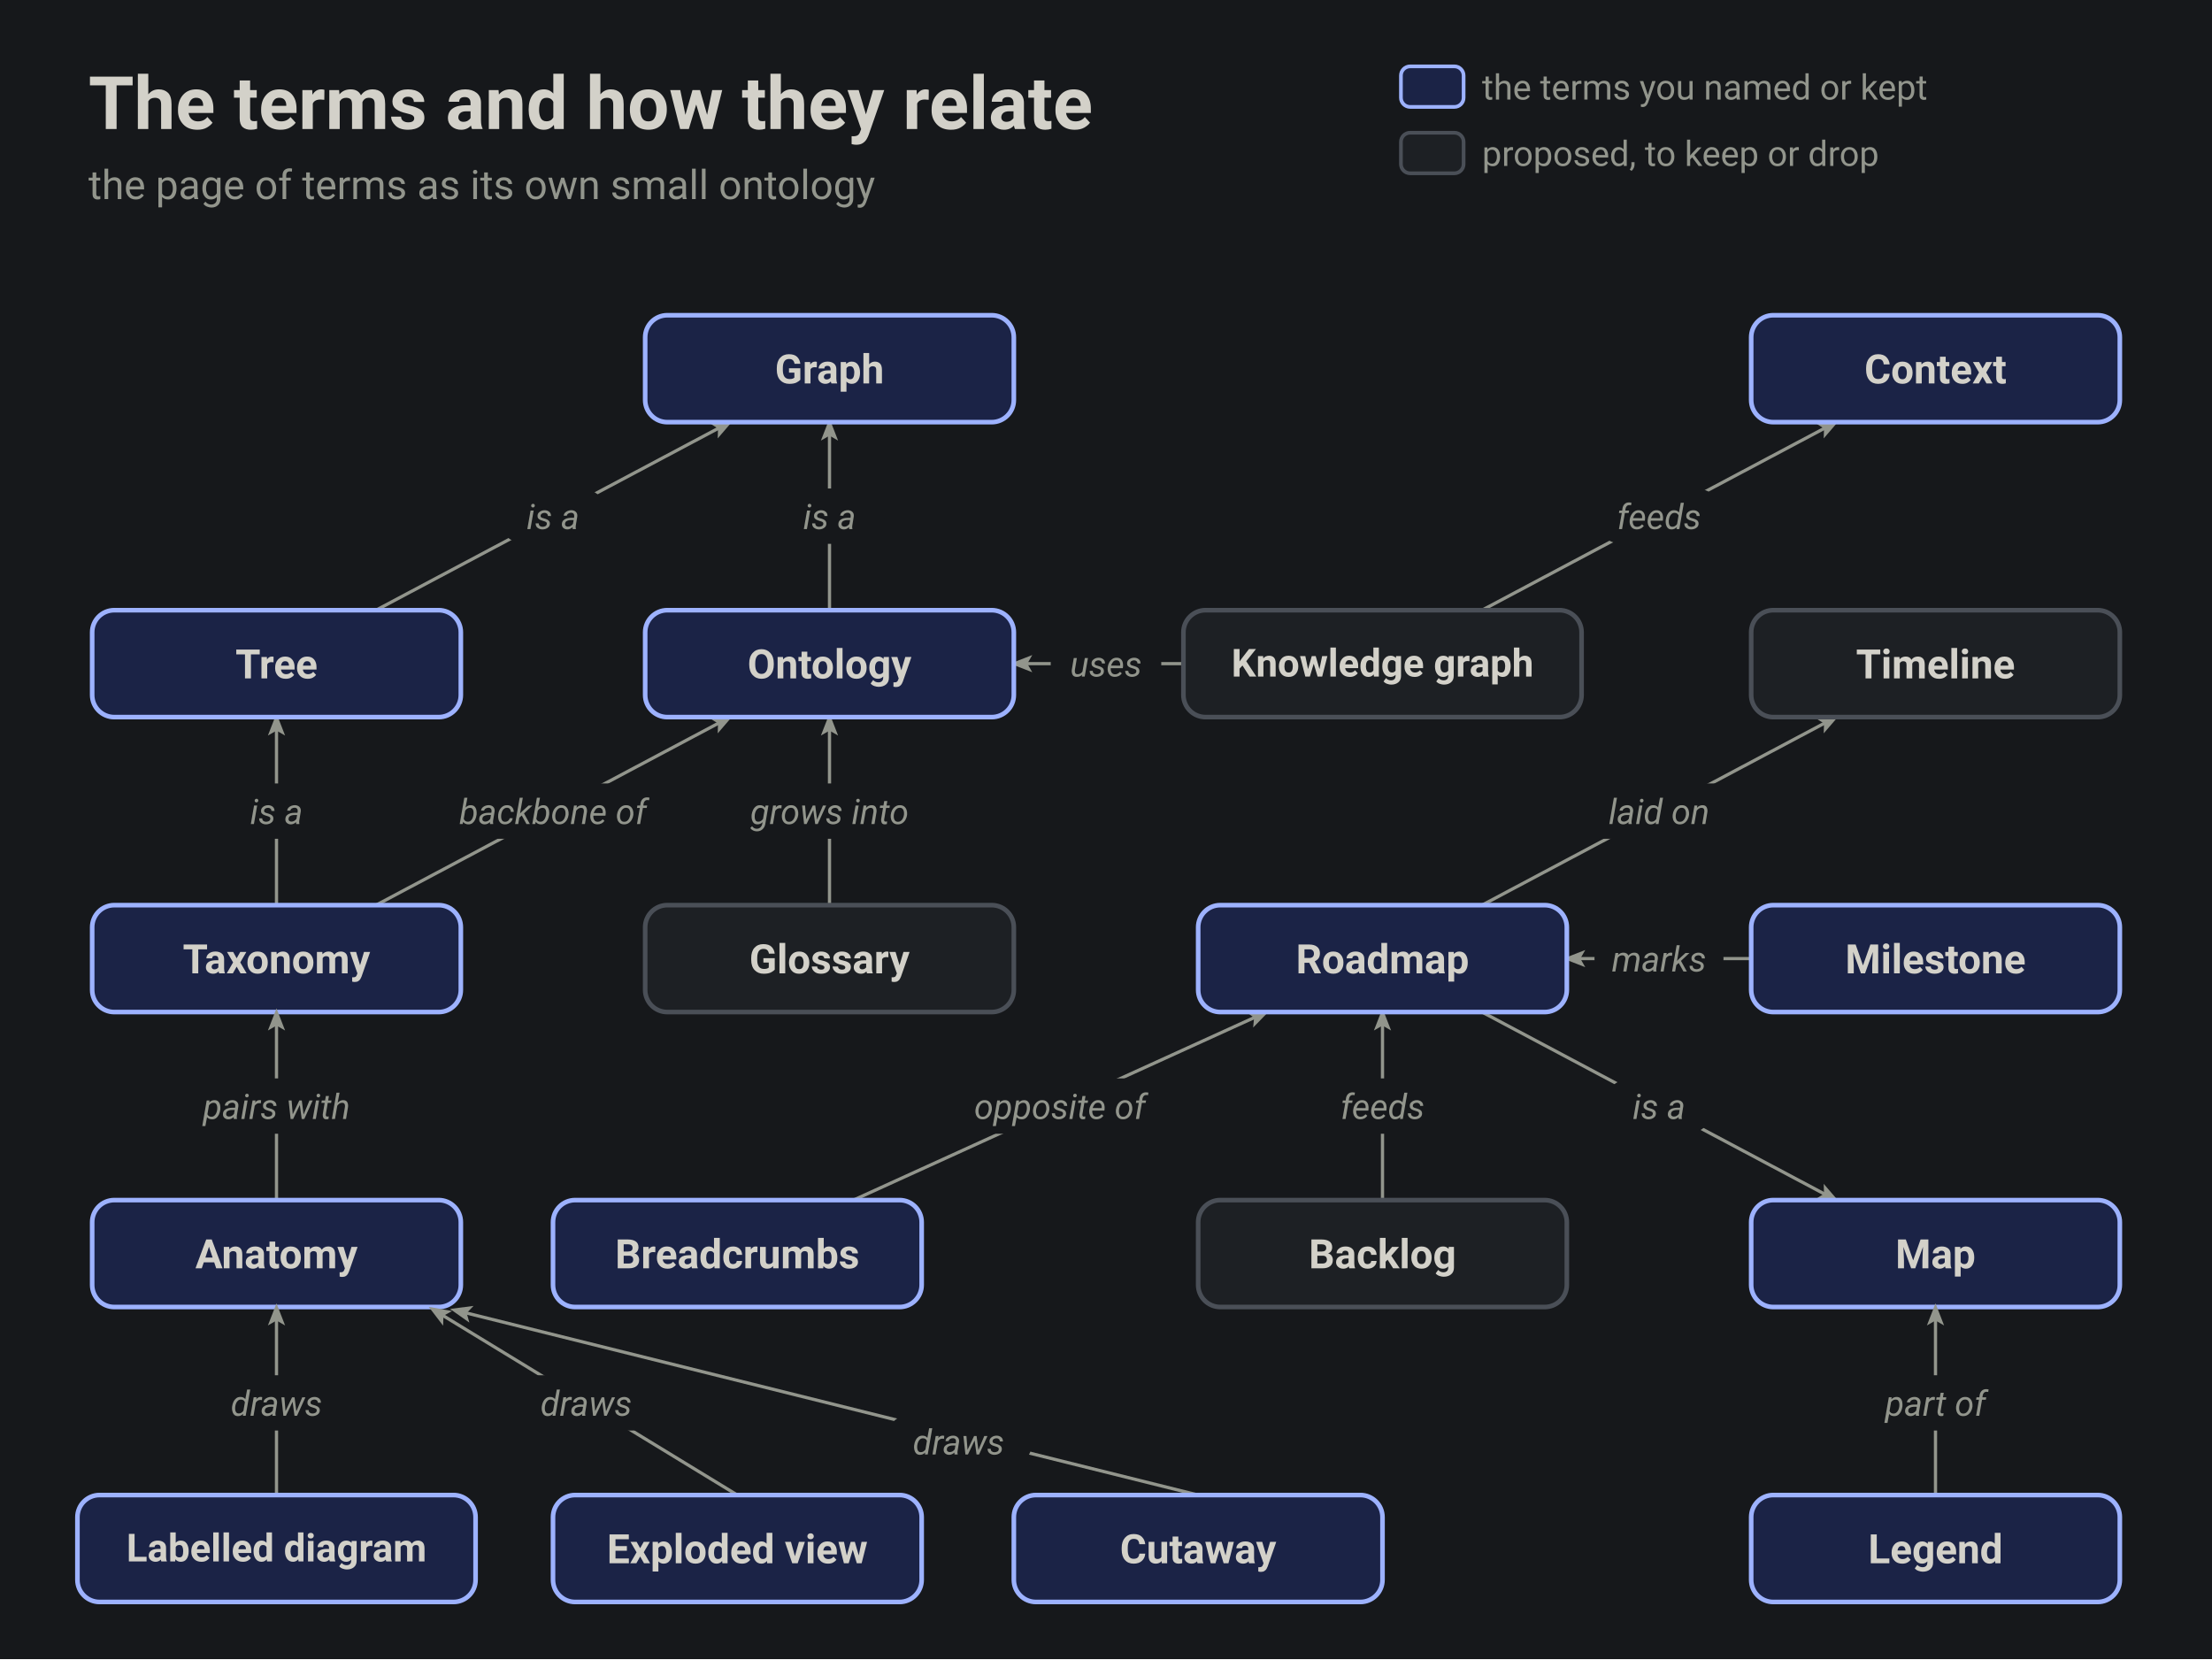
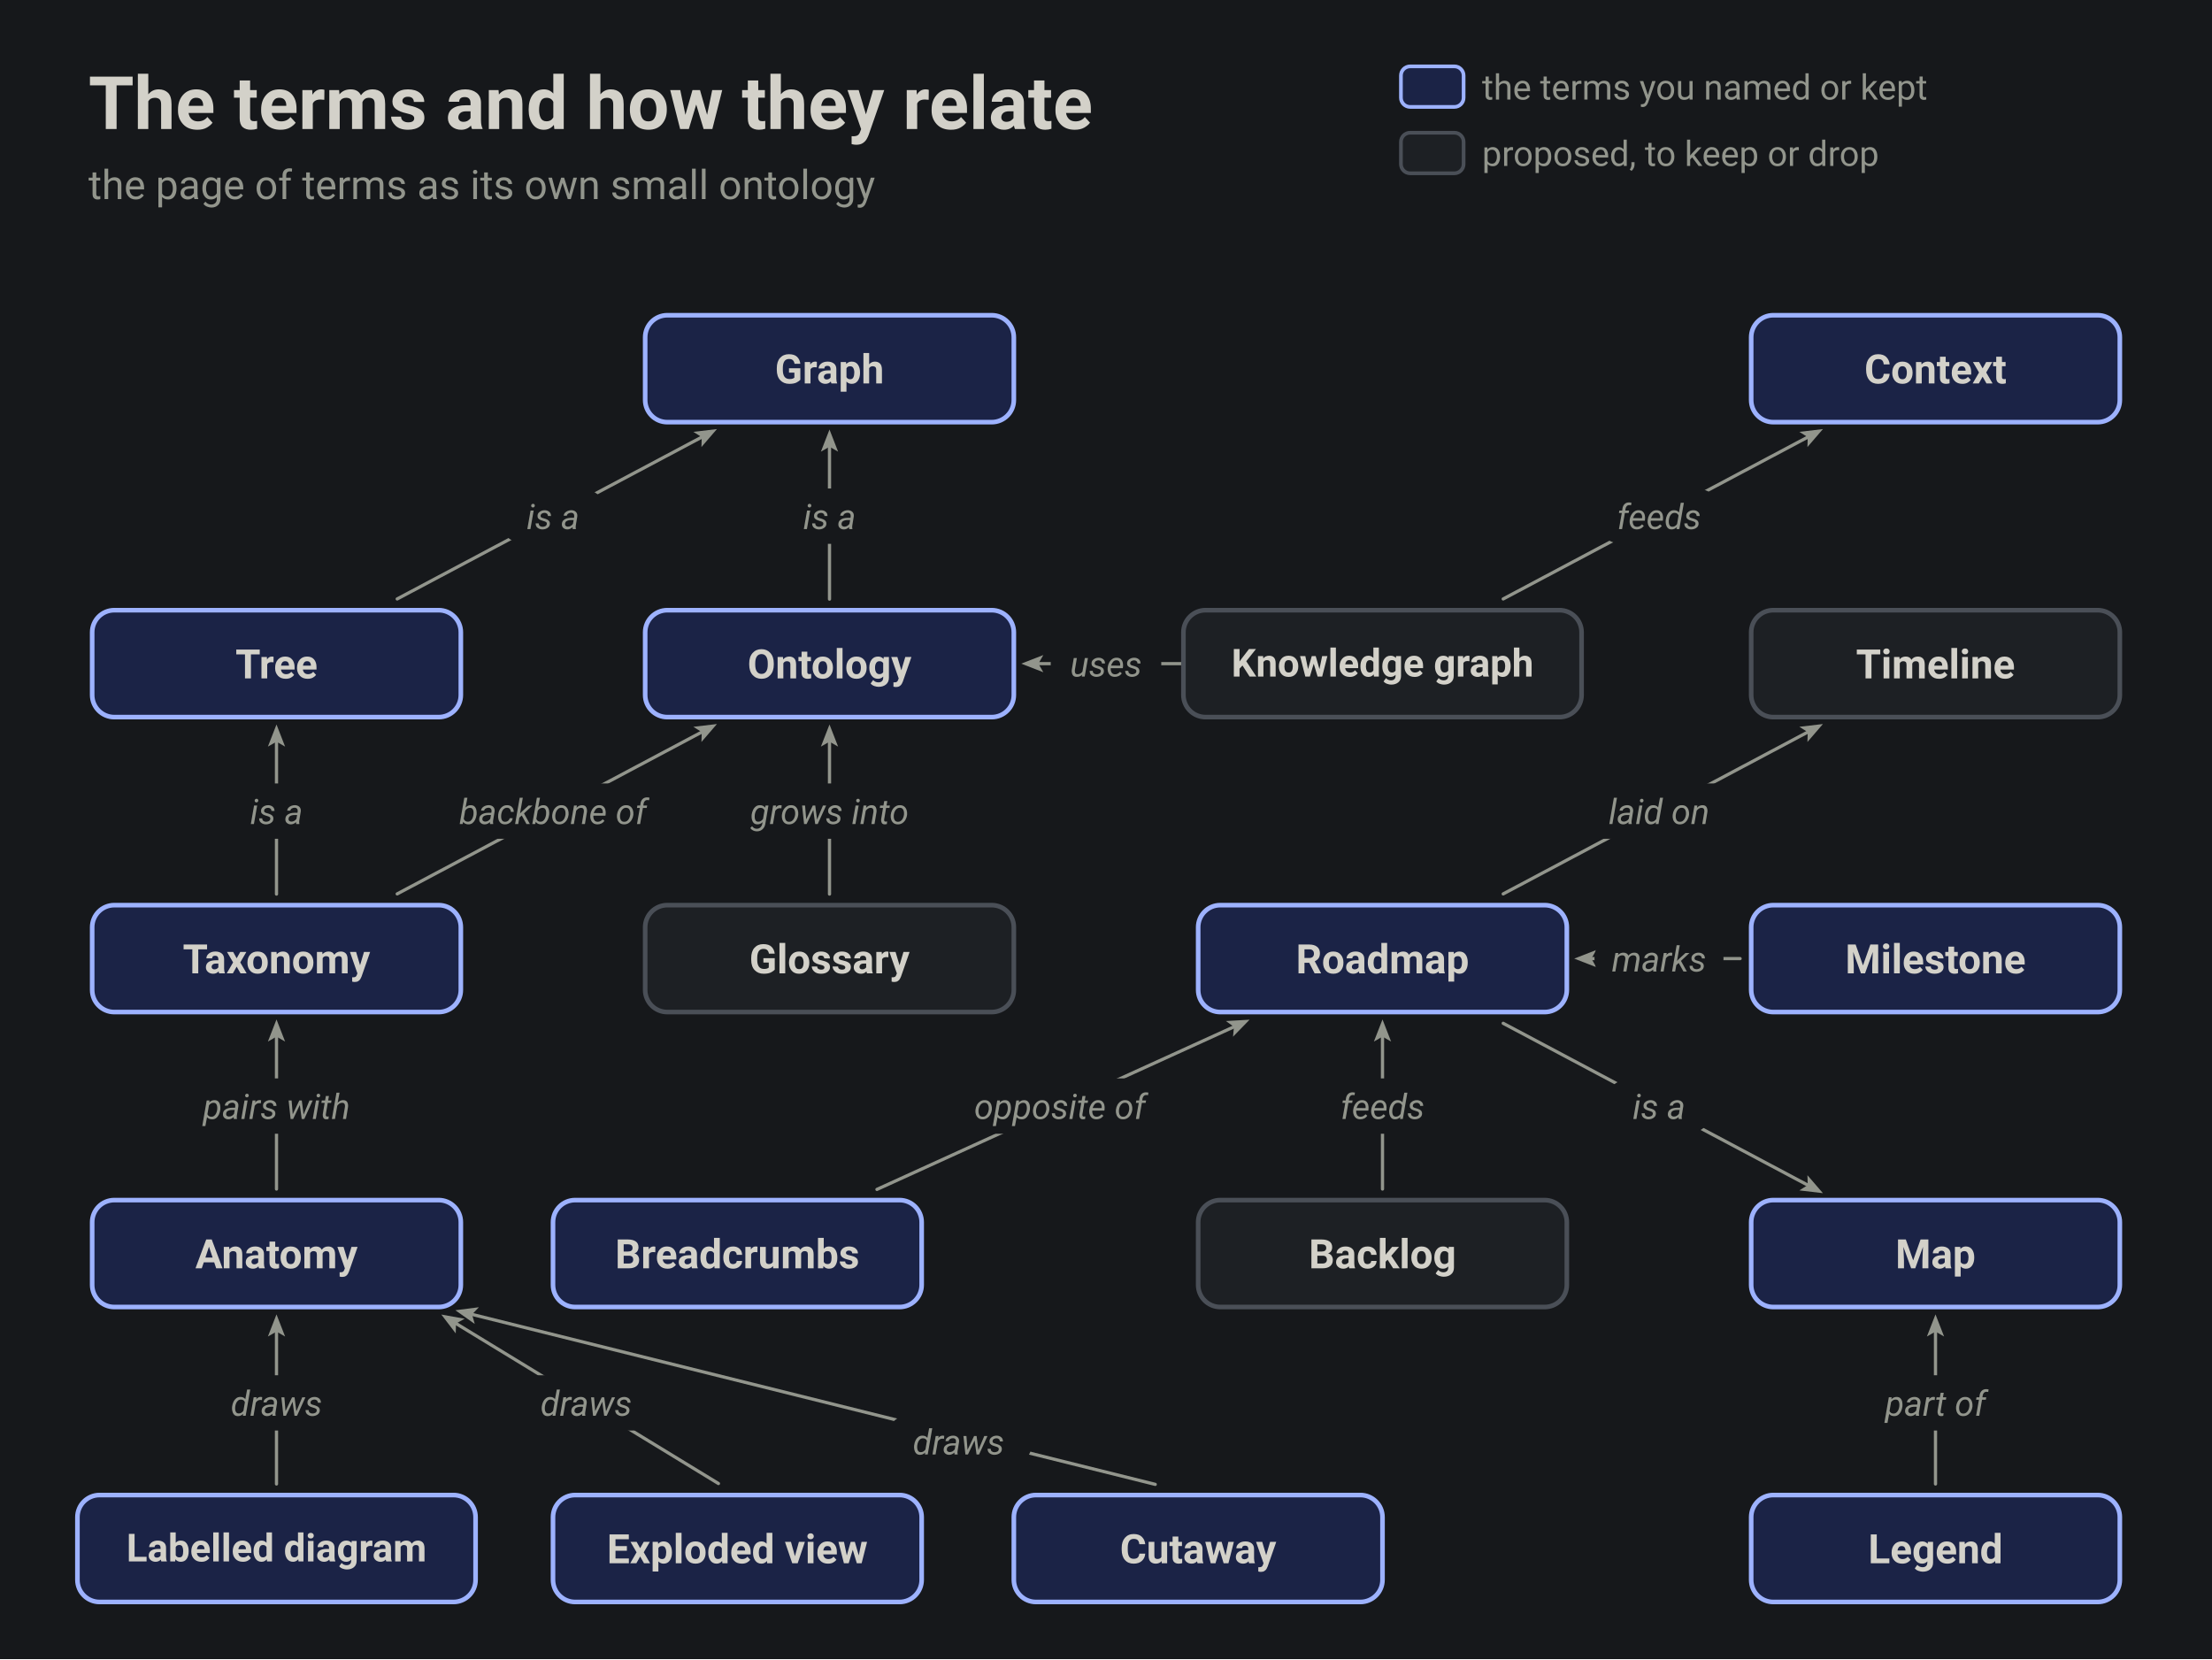
<svg xmlns="http://www.w3.org/2000/svg" viewBox="0 0 1200 900" font-family="system-ui, -apple-system, 'Segoe UI', Roboto, sans-serif">
  <rect width="1200" height="900" fill="#16181b" />
  <defs>
    <marker id="a" viewBox="0 0 12 12" refX="8" refY="6" markerUnits="userSpaceOnUse" markerWidth="16" markerHeight="16" orient="auto">
      <path d="M2 2.5 L11 6 L2 9.5 L4 6 z" fill="#92958c" stroke-linejoin="round" />
    </marker>
  </defs>
  <text x="48" y="70" fill="#d3d1c9" font-size="40" font-weight="700">The terms and how they relate</text>
  <text x="48" y="108" fill="#92958c" font-size="22">the page of terms as its own small ontology</text>
-   <line x1="204" y1="331" x2="394.23" y2="229.94" stroke="#92958c" stroke-width="1.75" stroke-linecap="round" marker-end="url(#a)" />
+   <line x1="215.48" y1="324.9" x2="385.4" y2="234.63" stroke="#92958c" stroke-width="1.75" stroke-linecap="round" marker-end="url(#a)" />
  <rect x="270" y="265" width="60" height="30" rx="15" fill="#16181b" />
  <text x="300" y="287" fill="#92958c" font-size="19" font-style="italic" text-anchor="middle">is a</text>
-   <line x1="450" y1="331" x2="450" y2="231" stroke="#92958c" stroke-width="1.75" stroke-linecap="round" marker-end="url(#a)" />
+   <line x1="450" y1="325" x2="450" y2="237" stroke="#92958c" stroke-width="1.75" stroke-linecap="round" marker-end="url(#a)" />
  <rect x="420" y="265" width="60" height="30" rx="15" fill="#16181b" />
  <text x="450" y="287" fill="#92958c" font-size="19" font-style="italic" text-anchor="middle">is a</text>
-   <line x1="150" y1="491" x2="150" y2="391" stroke="#92958c" stroke-width="1.75" stroke-linecap="round" marker-end="url(#a)" />
+   <line x1="150" y1="485" x2="150" y2="397" stroke="#92958c" stroke-width="1.75" stroke-linecap="round" marker-end="url(#a)" />
  <rect x="120" y="425" width="60" height="30" rx="15" fill="#16181b" />
  <text x="150" y="447" fill="#92958c" font-size="19" font-style="italic" text-anchor="middle">is a</text>
-   <line x1="204" y1="491" x2="394.23" y2="389.94" stroke="#92958c" stroke-width="1.75" stroke-linecap="round" marker-end="url(#a)" />
+   <line x1="215.48" y1="484.9" x2="385.4" y2="394.63" stroke="#92958c" stroke-width="1.75" stroke-linecap="round" marker-end="url(#a)" />
  <rect x="235" y="425" width="130" height="30" rx="15" fill="#16181b" />
  <text x="300" y="447" fill="#92958c" font-size="19" font-style="italic" text-anchor="middle">backbone of</text>
-   <line x1="450" y1="491" x2="450" y2="391" stroke="#92958c" stroke-width="1.75" stroke-linecap="round" marker-end="url(#a)" />
+   <line x1="450" y1="485" x2="450" y2="397" stroke="#92958c" stroke-width="1.75" stroke-linecap="round" marker-end="url(#a)" />
  <rect x="390" y="425" width="120" height="30" rx="15" fill="#16181b" />
  <text x="450" y="447" fill="#92958c" font-size="19" font-style="italic" text-anchor="middle">grows into</text>
-   <line x1="650" y1="360" x2="552" y2="360" stroke="#92958c" stroke-width="1.75" stroke-linecap="round" marker-end="url(#a)" />
+   <line x1="650" y1="360" x2="558" y2="360" stroke="#92958c" stroke-width="1.75" stroke-linecap="round" marker-end="url(#a)" />
  <rect x="570" y="345" width="60" height="30" rx="15" fill="#16181b" />
  <text x="600" y="367" fill="#92958c" font-size="19" font-style="italic" text-anchor="middle">uses</text>
-   <line x1="804" y1="331" x2="994.23" y2="229.94" stroke="#92958c" stroke-width="1.75" stroke-linecap="round" marker-end="url(#a)" />
+   <line x1="815.48" y1="324.9" x2="985.4" y2="234.63" stroke="#92958c" stroke-width="1.75" stroke-linecap="round" marker-end="url(#a)" />
  <rect x="865" y="265" width="70" height="30" rx="15" fill="#16181b" />
  <text x="900" y="287" fill="#92958c" font-size="19" font-style="italic" text-anchor="middle">feeds</text>
-   <line x1="804" y1="491" x2="994.23" y2="389.94" stroke="#92958c" stroke-width="1.75" stroke-linecap="round" marker-end="url(#a)" />
+   <line x1="815.48" y1="484.9" x2="985.4" y2="394.63" stroke="#92958c" stroke-width="1.75" stroke-linecap="round" marker-end="url(#a)" />
  <rect x="855" y="425" width="90" height="30" rx="15" fill="#16181b" />
  <text x="900" y="447" fill="#92958c" font-size="19" font-style="italic" text-anchor="middle">laid on</text>
-   <line x1="950" y1="520" x2="852" y2="520" stroke="#92958c" stroke-width="1.75" stroke-linecap="round" marker-end="url(#a)" />
+   <line x1="944" y1="520" x2="858" y2="520" stroke="#92958c" stroke-width="1.75" stroke-linecap="round" marker-end="url(#a)" />
  <rect x="865" y="505" width="70" height="30" rx="15" fill="#16181b" />
  <text x="900" y="527" fill="#92958c" font-size="19" font-style="italic" text-anchor="middle">marks</text>
-   <line x1="750" y1="651" x2="750" y2="551" stroke="#92958c" stroke-width="1.75" stroke-linecap="round" marker-end="url(#a)" />
+   <line x1="750" y1="645" x2="750" y2="557" stroke="#92958c" stroke-width="1.75" stroke-linecap="round" marker-end="url(#a)" />
  <rect x="715" y="585" width="70" height="30" rx="15" fill="#16181b" />
  <text x="750" y="607" fill="#92958c" font-size="19" font-style="italic" text-anchor="middle">feeds</text>
-   <line x1="804" y1="549" x2="994.23" y2="650.06" stroke="#92958c" stroke-width="1.75" stroke-linecap="round" marker-end="url(#a)" />
+   <line x1="815.48" y1="555.1" x2="985.4" y2="645.37" stroke="#92958c" stroke-width="1.75" stroke-linecap="round" marker-end="url(#a)" />
  <rect x="870" y="585" width="60" height="30" rx="15" fill="#16181b" />
  <text x="900" y="607" fill="#92958c" font-size="19" font-style="italic" text-anchor="middle">is a</text>
-   <line x1="463" y1="651" x2="685.18" y2="549.83" stroke="#92958c" stroke-width="1.75" stroke-linecap="round" marker-end="url(#a)" />
+   <line x1="475.74" y1="645.2" x2="674.26" y2="554.8" stroke="#92958c" stroke-width="1.75" stroke-linecap="round" marker-end="url(#a)" />
  <rect x="510" y="585" width="130" height="30" rx="15" fill="#16181b" />
  <text x="575" y="607" fill="#92958c" font-size="19" font-style="italic" text-anchor="middle">opposite of</text>
  <rect x="350.0" y="171.0" width="200" height="58" rx="12" fill="#1b2346" stroke="#9db2ff" stroke-width="2.5" />
  <text x="450" y="208" fill="#d3d1c9" font-size="22" font-weight="700" text-anchor="middle">Graph</text>
  <rect x="950.0" y="171.0" width="200" height="58" rx="12" fill="#1b2346" stroke="#9db2ff" stroke-width="2.5" />
  <text x="1050" y="208" fill="#d3d1c9" font-size="22" font-weight="700" text-anchor="middle">Context</text>
  <rect x="50.0" y="331.0" width="200" height="58" rx="12" fill="#1b2346" stroke="#9db2ff" stroke-width="2.5" />
  <text x="150" y="368" fill="#d3d1c9" font-size="22" font-weight="700" text-anchor="middle">Tree</text>
  <rect x="350.0" y="331.0" width="200" height="58" rx="12" fill="#1b2346" stroke="#9db2ff" stroke-width="2.5" />
  <text x="450" y="368" fill="#d3d1c9" font-size="22" font-weight="700" text-anchor="middle">Ontology</text>
  <rect x="642.0" y="331.0" width="216" height="58" rx="12" fill="#1d2024" stroke="#4a4f57" stroke-width="2.5" />
  <text x="750" y="367" fill="#d3d1c9" font-size="21" font-weight="700" text-anchor="middle">Knowledge graph</text>
  <rect x="950.0" y="331.0" width="200" height="58" rx="12" fill="#1d2024" stroke="#4a4f57" stroke-width="2.5" />
  <text x="1050" y="368" fill="#d3d1c9" font-size="22" font-weight="700" text-anchor="middle">Timeline</text>
  <rect x="50.0" y="491.0" width="200" height="58" rx="12" fill="#1b2346" stroke="#9db2ff" stroke-width="2.5" />
  <text x="150" y="528" fill="#d3d1c9" font-size="22" font-weight="700" text-anchor="middle">Taxonomy</text>
  <rect x="350.0" y="491.0" width="200" height="58" rx="12" fill="#1d2024" stroke="#4a4f57" stroke-width="2.5" />
  <text x="450" y="528" fill="#d3d1c9" font-size="22" font-weight="700" text-anchor="middle">Glossary</text>
  <rect x="650.0" y="491.0" width="200" height="58" rx="12" fill="#1b2346" stroke="#9db2ff" stroke-width="2.5" />
  <text x="750" y="528" fill="#d3d1c9" font-size="22" font-weight="700" text-anchor="middle">Roadmap</text>
  <rect x="950.0" y="491.0" width="200" height="58" rx="12" fill="#1b2346" stroke="#9db2ff" stroke-width="2.5" />
  <text x="1050" y="528" fill="#d3d1c9" font-size="22" font-weight="700" text-anchor="middle">Milestone</text>
  <rect x="650.0" y="651.0" width="200" height="58" rx="12" fill="#1d2024" stroke="#4a4f57" stroke-width="2.5" />
  <text x="750" y="688" fill="#d3d1c9" font-size="22" font-weight="700" text-anchor="middle">Backlog</text>
  <rect x="950.0" y="651.0" width="200" height="58" rx="12" fill="#1b2346" stroke="#9db2ff" stroke-width="2.5" />
  <text x="1050" y="688" fill="#d3d1c9" font-size="22" font-weight="700" text-anchor="middle">Map</text>
  <rect x="300.0" y="651.0" width="200" height="58" rx="12" fill="#1b2346" stroke="#9db2ff" stroke-width="2.5" />
  <text x="400" y="688" fill="#d3d1c9" font-size="22" font-weight="700" text-anchor="middle">Breadcrumbs</text>
-   <line x1="150" y1="651" x2="150" y2="551" stroke="#92958c" stroke-width="1.75" stroke-linecap="round" marker-end="url(#a)" />
+   <line x1="150" y1="645" x2="150" y2="557" stroke="#92958c" stroke-width="1.75" stroke-linecap="round" marker-end="url(#a)" />
  <rect x="85" y="585" width="130" height="30" rx="15" fill="#16181b" />
  <text x="150" y="607" fill="#92958c" font-size="19" font-style="italic" text-anchor="middle">pairs with</text>
  <rect x="50.0" y="651.0" width="200" height="58" rx="12" fill="#1b2346" stroke="#9db2ff" stroke-width="2.5" />
  <text x="150" y="688" fill="#d3d1c9" font-size="22" font-weight="700" text-anchor="middle">Anatomy</text>
  <g font-size="19" fill="#92958c">
    <rect x="760" y="36" width="34" height="22" rx="5" fill="#1b2346" stroke="#9db2ff" stroke-width="2" />
    <text x="804" y="54">the terms you named or kept</text>
    <rect x="760" y="72" width="34" height="22" rx="5" fill="#1d2024" stroke="#4a4f57" stroke-width="2" />
    <text x="804" y="90">proposed, to keep or drop</text>
  </g>
-   <line x1="150" y1="811" x2="150" y2="711" stroke="#92958c" stroke-width="1.75" stroke-linecap="round" marker-end="url(#a)" />
+   <line x1="150" y1="805" x2="150" y2="717" stroke="#92958c" stroke-width="1.75" stroke-linecap="round" marker-end="url(#a)" />
  <rect x="110" y="746" width="80" height="30" rx="15" fill="#16181b" />
  <text x="150" y="768" fill="#92958c" font-size="19" font-style="italic" text-anchor="middle">draws</text>
-   <line x1="400" y1="811" x2="236" y2="711" stroke="#92958c" stroke-width="1.75" stroke-linecap="round" marker-end="url(#a)" />
+   <line x1="389.75" y1="804.75" x2="242.83" y2="715.17" stroke="#92958c" stroke-width="1.75" stroke-linecap="round" marker-end="url(#a)" />
  <rect x="278" y="746" width="80" height="30" rx="15" fill="#16181b" />
  <text x="318" y="768" fill="#92958c" font-size="19" font-style="italic" text-anchor="middle">draws</text>
-   <line x1="650" y1="811" x2="248" y2="711" stroke="#92958c" stroke-width="1.75" stroke-linecap="round" marker-end="url(#a)" />
+   <line x1="626.71" y1="805.21" x2="250.91" y2="711.72" stroke="#92958c" stroke-width="1.75" stroke-linecap="round" marker-end="url(#a)" />
  <rect x="480" y="767" width="80" height="30" rx="15" fill="#16181b" />
  <text x="520" y="789" fill="#92958c" font-size="19" font-style="italic" text-anchor="middle">draws</text>
-   <line x1="1050" y1="811" x2="1050" y2="711" stroke="#92958c" stroke-width="1.75" stroke-linecap="round" marker-end="url(#a)" />
+   <line x1="1050" y1="805" x2="1050" y2="717" stroke="#92958c" stroke-width="1.75" stroke-linecap="round" marker-end="url(#a)" />
  <rect x="1005" y="746" width="90" height="30" rx="15" fill="#16181b" />
  <text x="1050" y="768" fill="#92958c" font-size="19" font-style="italic" text-anchor="middle">part of</text>
  <rect x="42.0" y="811.0" width="216" height="58" rx="12" fill="#1b2346" stroke="#9db2ff" stroke-width="2.5" />
  <text x="150" y="847" fill="#d3d1c9" font-size="21" font-weight="700" text-anchor="middle">Labelled diagram</text>
  <rect x="300.0" y="811.0" width="200" height="58" rx="12" fill="#1b2346" stroke="#9db2ff" stroke-width="2.5" />
  <text x="400" y="848" fill="#d3d1c9" font-size="22" font-weight="700" text-anchor="middle">Exploded view</text>
  <rect x="550.0" y="811.0" width="200" height="58" rx="12" fill="#1b2346" stroke="#9db2ff" stroke-width="2.5" />
  <text x="650" y="848" fill="#d3d1c9" font-size="22" font-weight="700" text-anchor="middle">Cutaway</text>
  <rect x="950.0" y="811.0" width="200" height="58" rx="12" fill="#1b2346" stroke="#9db2ff" stroke-width="2.5" />
  <text x="1050" y="848" fill="#d3d1c9" font-size="22" font-weight="700" text-anchor="middle">Legend</text>
</svg>
